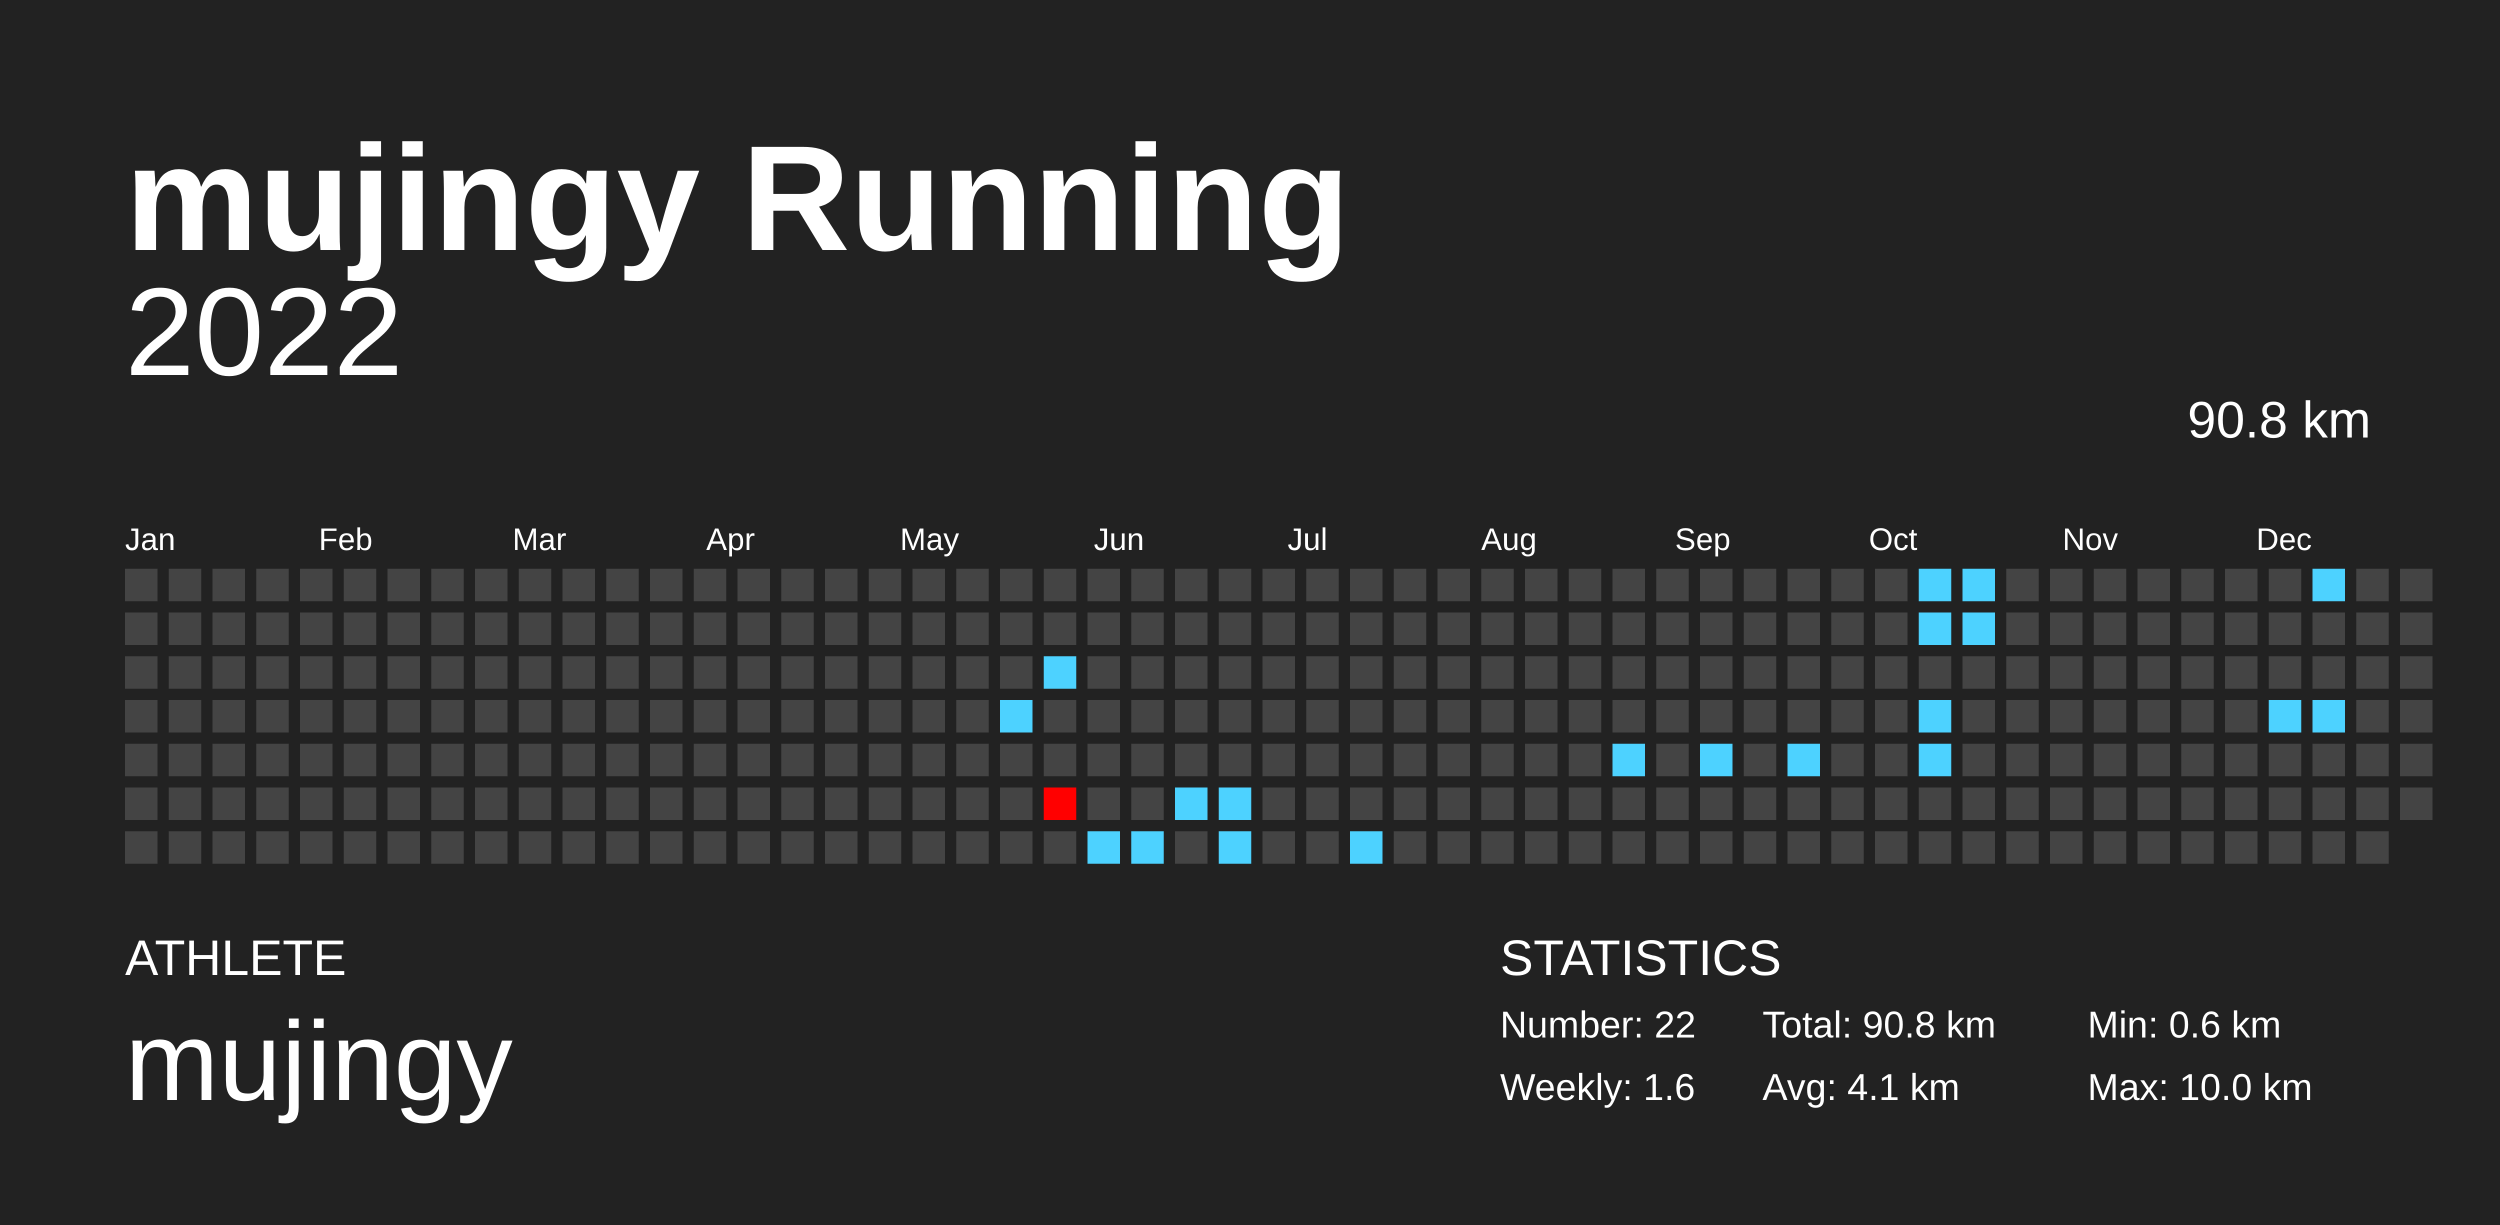
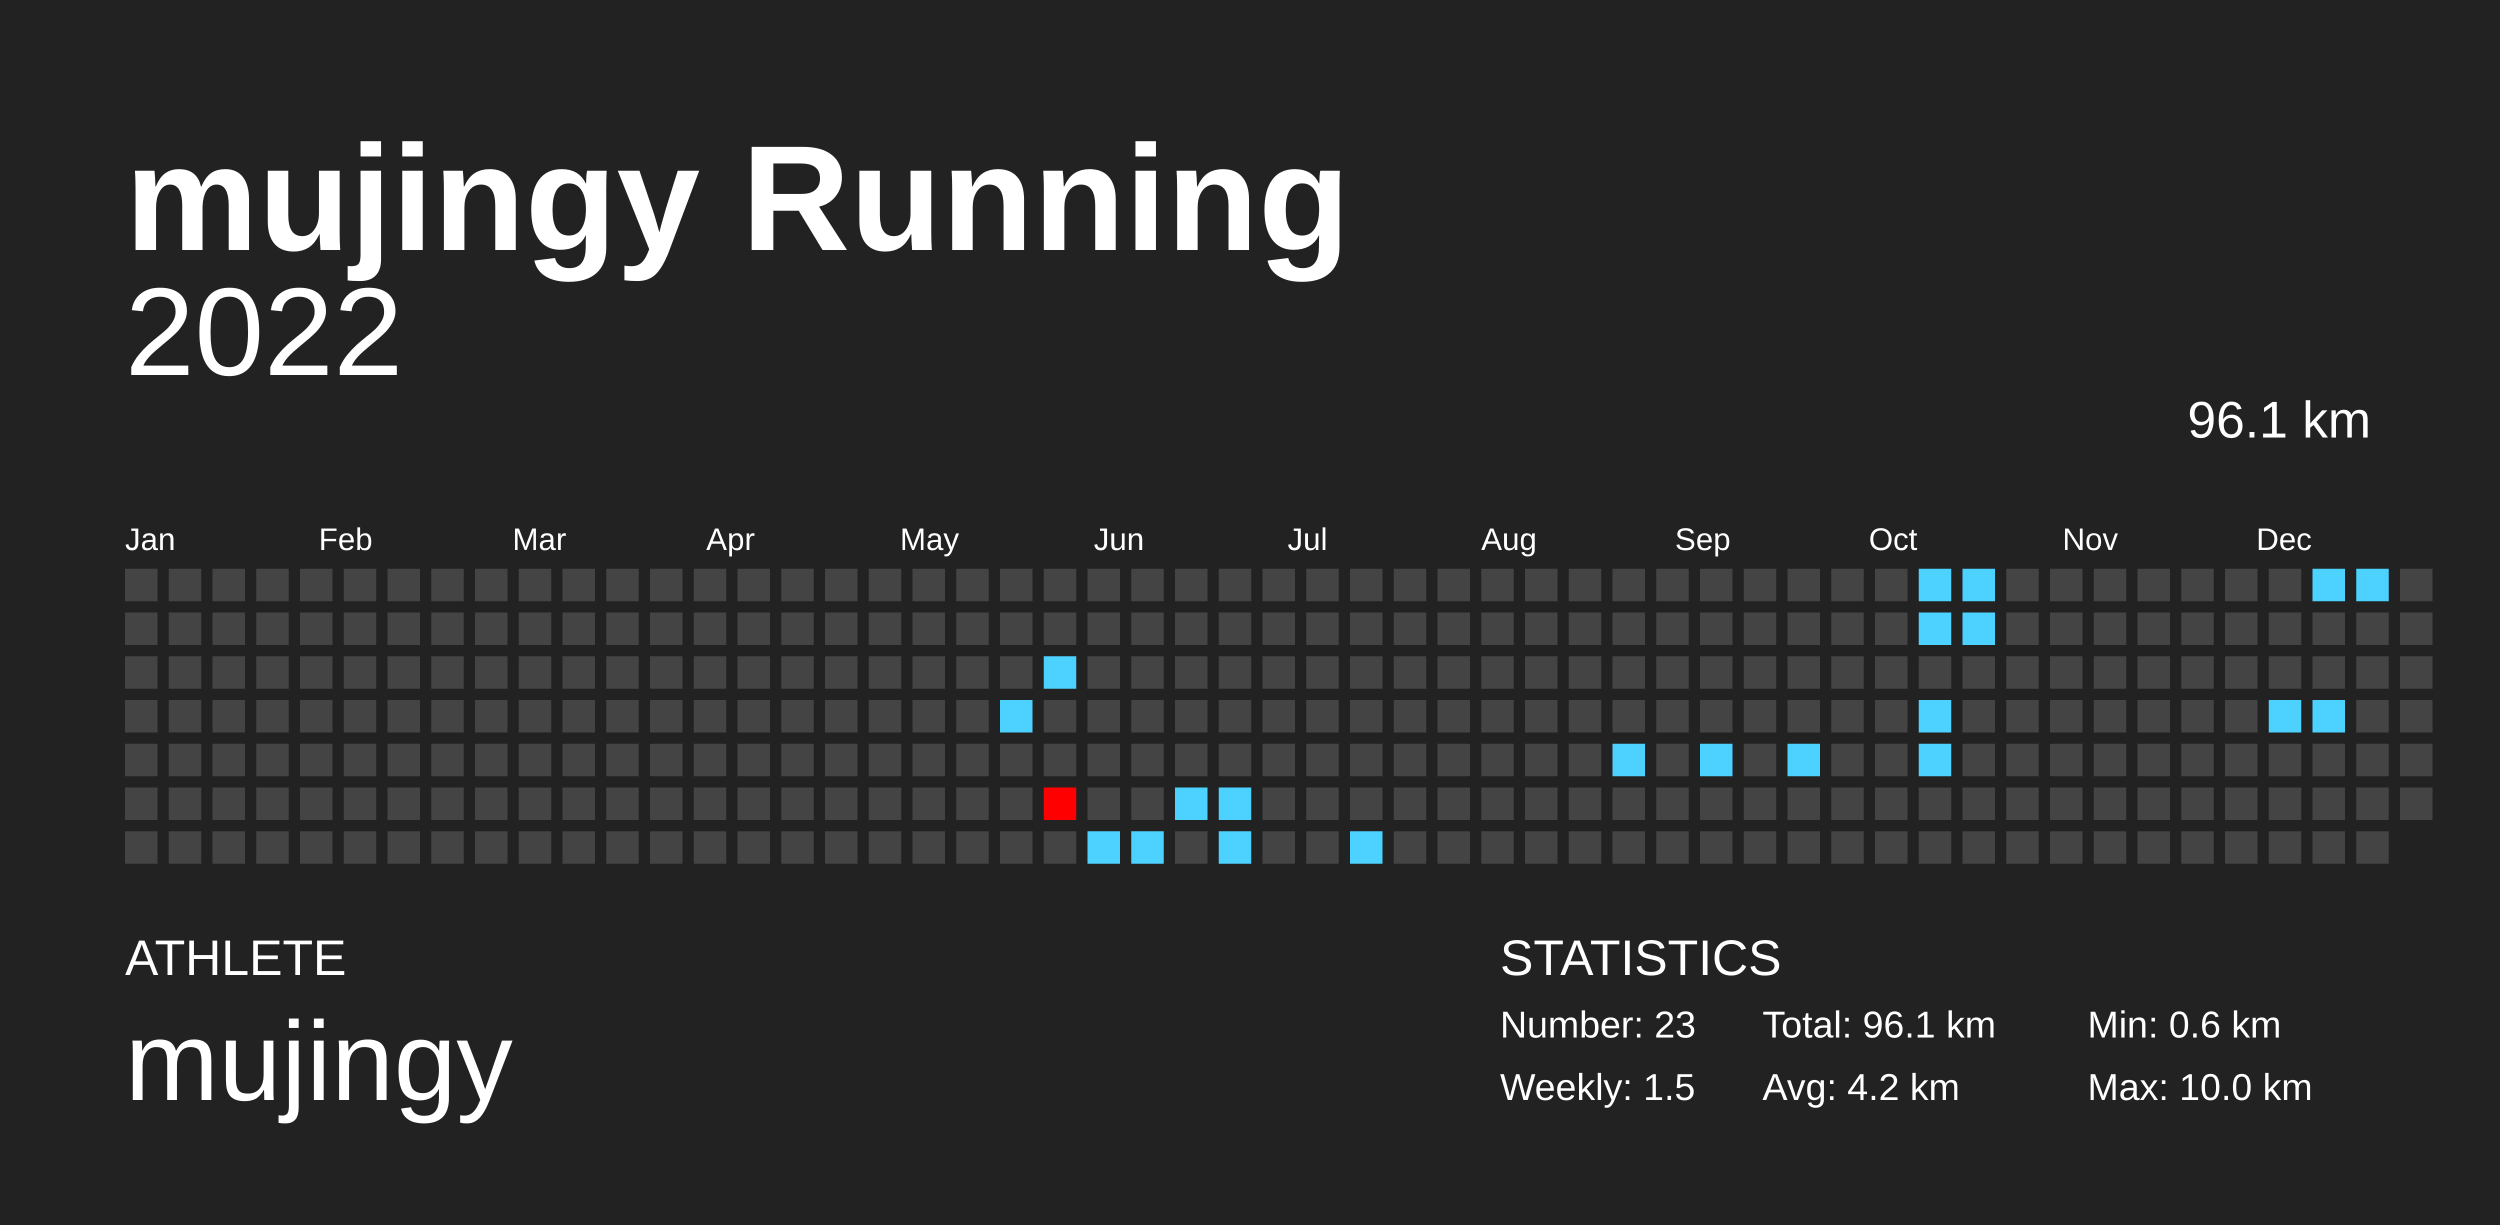
<svg xmlns="http://www.w3.org/2000/svg" baseProfile="full" height="98mm" version="1.1" viewBox="0,0,200,98" width="200mm">
  <defs />
  <rect fill="#222222" height="98" width="200" x="0" y="0" />
  <text fill="#FFFFFF" style="font-size:12px; font-family:Arial; font-weight:bold;" x="10" y="20">mujingy Running</text>
  <text fill="#FFFFFF" style="font-size:4px; font-family:Arial" x="10" y="78">ATHLETE</text>
  <text fill="#FFFFFF" style="font-size:9px; font-family:Arial" x="10" y="88">mujingy</text>
  <text fill="#FFFFFF" style="font-size:4px; font-family:Arial" x="120" y="78">STATISTICS</text>
-   <text fill="#FFFFFF" style="font-size:3px; font-family:Arial" x="120" y="83">Number: 22</text>
-   <text fill="#FFFFFF" style="font-size:3px; font-family:Arial" x="120" y="88">Weekly: 1.6</text>
-   <text fill="#FFFFFF" style="font-size:3px; font-family:Arial" x="141" y="83">Total: 90.8 km</text>
-   <text fill="#FFFFFF" style="font-size:3px; font-family:Arial" x="141" y="88">Avg: 4.1 km</text>
+   <text fill="#FFFFFF" style="font-size:3px; font-family:Arial" x="120" y="83">Number: 23</text>
+   <text fill="#FFFFFF" style="font-size:3px; font-family:Arial" x="120" y="88">Weekly: 1.5</text>
+   <text fill="#FFFFFF" style="font-size:3px; font-family:Arial" x="141" y="83">Total: 96.1 km</text>
+   <text fill="#FFFFFF" style="font-size:3px; font-family:Arial" x="141" y="88">Avg: 4.2 km</text>
  <text fill="#FFFFFF" style="font-size:3px; font-family:Arial" x="167" y="83">Min: 0.6 km</text>
  <text fill="#FFFFFF" style="font-size:3px; font-family:Arial" x="167" y="88">Max: 10.0 km</text>
  <text alignment-baseline="hanging" fill="#FFFFFF" style="font-size:10.0px; font-family:Arial;" x="10" y="30">2022</text>
-   <text alignment-baseline="hanging" fill="#FFFFFF" style="font-size:4.125px; font-family:Arial;" x="175" y="35">90.8 km</text>
+   <text alignment-baseline="hanging" fill="#FFFFFF" style="font-size:4.125px; font-family:Arial;" x="175" y="35">96.1 km</text>
  <text fill="#FFFFFF" style="font-size:2.5px; font-family:Arial" x="10.0" y="44">Jan</text>
  <text fill="#FFFFFF" style="font-size:2.5px; font-family:Arial" x="25.5" y="44">Feb</text>
  <text fill="#FFFFFF" style="font-size:2.5px; font-family:Arial" x="41.0" y="44">Mar</text>
  <text fill="#FFFFFF" style="font-size:2.5px; font-family:Arial" x="56.5" y="44">Apr</text>
  <text fill="#FFFFFF" style="font-size:2.5px; font-family:Arial" x="72.0" y="44">May</text>
  <text fill="#FFFFFF" style="font-size:2.5px; font-family:Arial" x="87.5" y="44">Jun</text>
  <text fill="#FFFFFF" style="font-size:2.5px; font-family:Arial" x="103.0" y="44">Jul</text>
  <text fill="#FFFFFF" style="font-size:2.5px; font-family:Arial" x="118.5" y="44">Aug</text>
  <text fill="#FFFFFF" style="font-size:2.5px; font-family:Arial" x="134.0" y="44">Sep</text>
  <text fill="#FFFFFF" style="font-size:2.5px; font-family:Arial" x="149.5" y="44">Oct</text>
  <text fill="#FFFFFF" style="font-size:2.5px; font-family:Arial" x="165.0" y="44">Nov</text>
  <text fill="#FFFFFF" style="font-size:2.5px; font-family:Arial" x="180.5" y="44">Dec</text>
  <rect fill="#444444" height="2.6" width="2.6" x="10.0" y="45.5" />
  <rect fill="#444444" height="2.6" width="2.6" x="10.0" y="49.0" />
  <rect fill="#444444" height="2.6" width="2.6" x="10.0" y="52.5" />
  <rect fill="#444444" height="2.6" width="2.6" x="10.0" y="56.0" />
  <rect fill="#444444" height="2.6" width="2.6" x="10.0" y="59.5" />
  <rect fill="#444444" height="2.6" width="2.6" x="10.0" y="63.0" />
  <rect fill="#444444" height="2.6" width="2.6" x="10.0" y="66.5" />
  <rect fill="#444444" height="2.6" width="2.6" x="13.5" y="45.5" />
  <rect fill="#444444" height="2.6" width="2.6" x="13.5" y="49.0" />
  <rect fill="#444444" height="2.6" width="2.6" x="13.5" y="52.5" />
  <rect fill="#444444" height="2.6" width="2.6" x="13.5" y="56.0" />
  <rect fill="#444444" height="2.6" width="2.6" x="13.5" y="59.5" />
  <rect fill="#444444" height="2.6" width="2.6" x="13.5" y="63.0" />
  <rect fill="#444444" height="2.6" width="2.6" x="13.5" y="66.5" />
  <rect fill="#444444" height="2.6" width="2.6" x="17.0" y="45.5" />
  <rect fill="#444444" height="2.6" width="2.6" x="17.0" y="49.0" />
  <rect fill="#444444" height="2.6" width="2.6" x="17.0" y="52.5" />
  <rect fill="#444444" height="2.6" width="2.6" x="17.0" y="56.0" />
  <rect fill="#444444" height="2.6" width="2.6" x="17.0" y="59.5" />
  <rect fill="#444444" height="2.6" width="2.6" x="17.0" y="63.0" />
  <rect fill="#444444" height="2.6" width="2.6" x="17.0" y="66.5" />
  <rect fill="#444444" height="2.6" width="2.6" x="20.5" y="45.5" />
  <rect fill="#444444" height="2.6" width="2.6" x="20.5" y="49.0" />
  <rect fill="#444444" height="2.6" width="2.6" x="20.5" y="52.5" />
  <rect fill="#444444" height="2.6" width="2.6" x="20.5" y="56.0" />
  <rect fill="#444444" height="2.6" width="2.6" x="20.5" y="59.5" />
  <rect fill="#444444" height="2.6" width="2.6" x="20.5" y="63.0" />
  <rect fill="#444444" height="2.6" width="2.6" x="20.5" y="66.5" />
  <rect fill="#444444" height="2.6" width="2.6" x="24.0" y="45.5" />
  <rect fill="#444444" height="2.6" width="2.6" x="24.0" y="49.0" />
  <rect fill="#444444" height="2.6" width="2.6" x="24.0" y="52.5" />
  <rect fill="#444444" height="2.6" width="2.6" x="24.0" y="56.0" />
  <rect fill="#444444" height="2.6" width="2.6" x="24.0" y="59.5" />
  <rect fill="#444444" height="2.6" width="2.6" x="24.0" y="63.0" />
  <rect fill="#444444" height="2.6" width="2.6" x="24.0" y="66.5" />
  <rect fill="#444444" height="2.6" width="2.6" x="27.5" y="45.5" />
  <rect fill="#444444" height="2.6" width="2.6" x="27.5" y="49.0" />
  <rect fill="#444444" height="2.6" width="2.6" x="27.5" y="52.5" />
  <rect fill="#444444" height="2.6" width="2.6" x="27.5" y="56.0" />
  <rect fill="#444444" height="2.6" width="2.6" x="27.5" y="59.5" />
  <rect fill="#444444" height="2.6" width="2.6" x="27.5" y="63.0" />
  <rect fill="#444444" height="2.6" width="2.6" x="27.5" y="66.5" />
  <rect fill="#444444" height="2.6" width="2.6" x="31.0" y="45.5" />
  <rect fill="#444444" height="2.6" width="2.6" x="31.0" y="49.0" />
  <rect fill="#444444" height="2.6" width="2.6" x="31.0" y="52.5" />
  <rect fill="#444444" height="2.6" width="2.6" x="31.0" y="56.0" />
  <rect fill="#444444" height="2.6" width="2.6" x="31.0" y="59.5" />
  <rect fill="#444444" height="2.6" width="2.6" x="31.0" y="63.0" />
  <rect fill="#444444" height="2.6" width="2.6" x="31.0" y="66.5" />
  <rect fill="#444444" height="2.6" width="2.6" x="34.5" y="45.5" />
  <rect fill="#444444" height="2.6" width="2.6" x="34.5" y="49.0" />
  <rect fill="#444444" height="2.6" width="2.6" x="34.5" y="52.5" />
  <rect fill="#444444" height="2.6" width="2.6" x="34.5" y="56.0" />
  <rect fill="#444444" height="2.6" width="2.6" x="34.5" y="59.5" />
  <rect fill="#444444" height="2.6" width="2.6" x="34.5" y="63.0" />
  <rect fill="#444444" height="2.6" width="2.6" x="34.5" y="66.5" />
  <rect fill="#444444" height="2.6" width="2.6" x="38.0" y="45.5" />
  <rect fill="#444444" height="2.6" width="2.6" x="38.0" y="49.0" />
  <rect fill="#444444" height="2.6" width="2.6" x="38.0" y="52.5" />
  <rect fill="#444444" height="2.6" width="2.6" x="38.0" y="56.0" />
  <rect fill="#444444" height="2.6" width="2.6" x="38.0" y="59.5" />
  <rect fill="#444444" height="2.6" width="2.6" x="38.0" y="63.0" />
  <rect fill="#444444" height="2.6" width="2.6" x="38.0" y="66.5" />
  <rect fill="#444444" height="2.6" width="2.6" x="41.5" y="45.5" />
  <rect fill="#444444" height="2.6" width="2.6" x="41.5" y="49.0" />
  <rect fill="#444444" height="2.6" width="2.6" x="41.5" y="52.5" />
  <rect fill="#444444" height="2.6" width="2.6" x="41.5" y="56.0" />
  <rect fill="#444444" height="2.6" width="2.6" x="41.5" y="59.5" />
  <rect fill="#444444" height="2.6" width="2.6" x="41.5" y="63.0" />
  <rect fill="#444444" height="2.6" width="2.6" x="41.5" y="66.5" />
  <rect fill="#444444" height="2.6" width="2.6" x="45.0" y="45.5" />
  <rect fill="#444444" height="2.6" width="2.6" x="45.0" y="49.0" />
  <rect fill="#444444" height="2.6" width="2.6" x="45.0" y="52.5" />
  <rect fill="#444444" height="2.6" width="2.6" x="45.0" y="56.0" />
  <rect fill="#444444" height="2.6" width="2.6" x="45.0" y="59.5" />
  <rect fill="#444444" height="2.6" width="2.6" x="45.0" y="63.0" />
  <rect fill="#444444" height="2.6" width="2.6" x="45.0" y="66.5" />
  <rect fill="#444444" height="2.6" width="2.6" x="48.5" y="45.5" />
  <rect fill="#444444" height="2.6" width="2.6" x="48.5" y="49.0" />
  <rect fill="#444444" height="2.6" width="2.6" x="48.5" y="52.5" />
  <rect fill="#444444" height="2.6" width="2.6" x="48.5" y="56.0" />
  <rect fill="#444444" height="2.6" width="2.6" x="48.5" y="59.5" />
  <rect fill="#444444" height="2.6" width="2.6" x="48.5" y="63.0" />
  <rect fill="#444444" height="2.6" width="2.6" x="48.5" y="66.5" />
  <rect fill="#444444" height="2.6" width="2.6" x="52.0" y="45.5" />
  <rect fill="#444444" height="2.6" width="2.6" x="52.0" y="49.0" />
  <rect fill="#444444" height="2.6" width="2.6" x="52.0" y="52.5" />
  <rect fill="#444444" height="2.6" width="2.6" x="52.0" y="56.0" />
  <rect fill="#444444" height="2.6" width="2.6" x="52.0" y="59.5" />
  <rect fill="#444444" height="2.6" width="2.6" x="52.0" y="63.0" />
  <rect fill="#444444" height="2.6" width="2.6" x="52.0" y="66.5" />
  <rect fill="#444444" height="2.6" width="2.6" x="55.5" y="45.5" />
  <rect fill="#444444" height="2.6" width="2.6" x="55.5" y="49.0" />
  <rect fill="#444444" height="2.6" width="2.6" x="55.5" y="52.5" />
  <rect fill="#444444" height="2.6" width="2.6" x="55.5" y="56.0" />
  <rect fill="#444444" height="2.6" width="2.6" x="55.5" y="59.5" />
  <rect fill="#444444" height="2.6" width="2.6" x="55.5" y="63.0" />
  <rect fill="#444444" height="2.6" width="2.6" x="55.5" y="66.5" />
  <rect fill="#444444" height="2.6" width="2.6" x="59.0" y="45.5" />
  <rect fill="#444444" height="2.6" width="2.6" x="59.0" y="49.0" />
  <rect fill="#444444" height="2.6" width="2.6" x="59.0" y="52.5" />
  <rect fill="#444444" height="2.6" width="2.6" x="59.0" y="56.0" />
  <rect fill="#444444" height="2.6" width="2.6" x="59.0" y="59.5" />
  <rect fill="#444444" height="2.6" width="2.6" x="59.0" y="63.0" />
  <rect fill="#444444" height="2.6" width="2.6" x="59.0" y="66.5" />
  <rect fill="#444444" height="2.6" width="2.6" x="62.5" y="45.5" />
  <rect fill="#444444" height="2.6" width="2.6" x="62.5" y="49.0" />
  <rect fill="#444444" height="2.6" width="2.6" x="62.5" y="52.5" />
  <rect fill="#444444" height="2.6" width="2.6" x="62.5" y="56.0" />
  <rect fill="#444444" height="2.6" width="2.6" x="62.5" y="59.5" />
  <rect fill="#444444" height="2.6" width="2.6" x="62.5" y="63.0" />
  <rect fill="#444444" height="2.6" width="2.6" x="62.5" y="66.5" />
  <rect fill="#444444" height="2.6" width="2.6" x="66.0" y="45.5" />
  <rect fill="#444444" height="2.6" width="2.6" x="66.0" y="49.0" />
  <rect fill="#444444" height="2.6" width="2.6" x="66.0" y="52.5" />
  <rect fill="#444444" height="2.6" width="2.6" x="66.0" y="56.0" />
  <rect fill="#444444" height="2.6" width="2.6" x="66.0" y="59.5" />
  <rect fill="#444444" height="2.6" width="2.6" x="66.0" y="63.0" />
  <rect fill="#444444" height="2.6" width="2.6" x="66.0" y="66.5" />
  <rect fill="#444444" height="2.6" width="2.6" x="69.5" y="45.5" />
  <rect fill="#444444" height="2.6" width="2.6" x="69.5" y="49.0" />
  <rect fill="#444444" height="2.6" width="2.6" x="69.5" y="52.5" />
  <rect fill="#444444" height="2.6" width="2.6" x="69.5" y="56.0" />
  <rect fill="#444444" height="2.6" width="2.6" x="69.5" y="59.5" />
  <rect fill="#444444" height="2.6" width="2.6" x="69.5" y="63.0" />
  <rect fill="#444444" height="2.6" width="2.6" x="69.5" y="66.5" />
  <rect fill="#444444" height="2.6" width="2.6" x="73.0" y="45.5" />
  <rect fill="#444444" height="2.6" width="2.6" x="73.0" y="49.0" />
  <rect fill="#444444" height="2.6" width="2.6" x="73.0" y="52.5" />
  <rect fill="#444444" height="2.6" width="2.6" x="73.0" y="56.0" />
  <rect fill="#444444" height="2.6" width="2.6" x="73.0" y="59.5" />
  <rect fill="#444444" height="2.6" width="2.6" x="73.0" y="63.0" />
  <rect fill="#444444" height="2.6" width="2.6" x="73.0" y="66.5" />
  <rect fill="#444444" height="2.6" width="2.6" x="76.5" y="45.5" />
  <rect fill="#444444" height="2.6" width="2.6" x="76.5" y="49.0" />
  <rect fill="#444444" height="2.6" width="2.6" x="76.5" y="52.5" />
  <rect fill="#444444" height="2.6" width="2.6" x="76.5" y="56.0" />
  <rect fill="#444444" height="2.6" width="2.6" x="76.5" y="59.5" />
  <rect fill="#444444" height="2.6" width="2.6" x="76.5" y="63.0" />
  <rect fill="#444444" height="2.6" width="2.6" x="76.5" y="66.5" />
  <rect fill="#444444" height="2.6" width="2.6" x="80.0" y="45.5" />
  <rect fill="#444444" height="2.6" width="2.6" x="80.0" y="49.0" />
  <rect fill="#444444" height="2.6" width="2.6" x="80.0" y="52.5" />
  <rect fill="#4dd2ff" height="2.6" width="2.6" x="80.0" y="56.0" />
  <rect fill="#444444" height="2.6" width="2.6" x="80.0" y="59.5" />
  <rect fill="#444444" height="2.6" width="2.6" x="80.0" y="63.0" />
  <rect fill="#444444" height="2.6" width="2.6" x="80.0" y="66.5" />
  <rect fill="#444444" height="2.6" width="2.6" x="83.5" y="45.5" />
  <rect fill="#444444" height="2.6" width="2.6" x="83.5" y="49.0" />
  <rect fill="#4dd2ff" height="2.6" width="2.6" x="83.5" y="52.5" />
  <rect fill="#444444" height="2.6" width="2.6" x="83.5" y="56.0" />
  <rect fill="#444444" height="2.6" width="2.6" x="83.5" y="59.5" />
  <rect fill="#ff0000" height="2.6" width="2.6" x="83.5" y="63.0" />
  <rect fill="#444444" height="2.6" width="2.6" x="83.5" y="66.5" />
  <rect fill="#444444" height="2.6" width="2.6" x="87.0" y="45.5" />
  <rect fill="#444444" height="2.6" width="2.6" x="87.0" y="49.0" />
  <rect fill="#444444" height="2.6" width="2.6" x="87.0" y="52.5" />
  <rect fill="#444444" height="2.6" width="2.6" x="87.0" y="56.0" />
  <rect fill="#444444" height="2.6" width="2.6" x="87.0" y="59.5" />
  <rect fill="#444444" height="2.6" width="2.6" x="87.0" y="63.0" />
  <rect fill="#4dd2ff" height="2.6" width="2.6" x="87.0" y="66.5" />
  <rect fill="#444444" height="2.6" width="2.6" x="90.5" y="45.5" />
  <rect fill="#444444" height="2.6" width="2.6" x="90.5" y="49.0" />
  <rect fill="#444444" height="2.6" width="2.6" x="90.5" y="52.5" />
  <rect fill="#444444" height="2.6" width="2.6" x="90.5" y="56.0" />
  <rect fill="#444444" height="2.6" width="2.6" x="90.5" y="59.5" />
  <rect fill="#444444" height="2.6" width="2.6" x="90.5" y="63.0" />
  <rect fill="#4dd2ff" height="2.6" width="2.6" x="90.5" y="66.5" />
  <rect fill="#444444" height="2.6" width="2.6" x="94.0" y="45.5" />
  <rect fill="#444444" height="2.6" width="2.6" x="94.0" y="49.0" />
  <rect fill="#444444" height="2.6" width="2.6" x="94.0" y="52.5" />
  <rect fill="#444444" height="2.6" width="2.6" x="94.0" y="56.0" />
  <rect fill="#444444" height="2.6" width="2.6" x="94.0" y="59.5" />
  <rect fill="#4dd2ff" height="2.6" width="2.6" x="94.0" y="63.0" />
  <rect fill="#444444" height="2.6" width="2.6" x="94.0" y="66.5" />
  <rect fill="#444444" height="2.6" width="2.6" x="97.5" y="45.5" />
  <rect fill="#444444" height="2.6" width="2.6" x="97.5" y="49.0" />
  <rect fill="#444444" height="2.6" width="2.6" x="97.5" y="52.5" />
  <rect fill="#444444" height="2.6" width="2.6" x="97.5" y="56.0" />
  <rect fill="#444444" height="2.6" width="2.6" x="97.5" y="59.5" />
  <rect fill="#4dd2ff" height="2.6" width="2.6" x="97.5" y="63.0" />
  <rect fill="#4dd2ff" height="2.6" width="2.6" x="97.5" y="66.5" />
  <rect fill="#444444" height="2.6" width="2.6" x="101.0" y="45.5" />
  <rect fill="#444444" height="2.6" width="2.6" x="101.0" y="49.0" />
  <rect fill="#444444" height="2.6" width="2.6" x="101.0" y="52.5" />
  <rect fill="#444444" height="2.6" width="2.6" x="101.0" y="56.0" />
  <rect fill="#444444" height="2.6" width="2.6" x="101.0" y="59.5" />
  <rect fill="#444444" height="2.6" width="2.6" x="101.0" y="63.0" />
  <rect fill="#444444" height="2.6" width="2.6" x="101.0" y="66.5" />
  <rect fill="#444444" height="2.6" width="2.6" x="104.5" y="45.5" />
  <rect fill="#444444" height="2.6" width="2.6" x="104.5" y="49.0" />
  <rect fill="#444444" height="2.6" width="2.6" x="104.5" y="52.5" />
  <rect fill="#444444" height="2.6" width="2.6" x="104.5" y="56.0" />
  <rect fill="#444444" height="2.6" width="2.6" x="104.5" y="59.5" />
  <rect fill="#444444" height="2.6" width="2.6" x="104.5" y="63.0" />
  <rect fill="#444444" height="2.6" width="2.6" x="104.5" y="66.5" />
  <rect fill="#444444" height="2.6" width="2.6" x="108.0" y="45.5" />
  <rect fill="#444444" height="2.6" width="2.6" x="108.0" y="49.0" />
  <rect fill="#444444" height="2.6" width="2.6" x="108.0" y="52.5" />
  <rect fill="#444444" height="2.6" width="2.6" x="108.0" y="56.0" />
  <rect fill="#444444" height="2.6" width="2.6" x="108.0" y="59.5" />
  <rect fill="#444444" height="2.6" width="2.6" x="108.0" y="63.0" />
  <rect fill="#4dd2ff" height="2.6" width="2.6" x="108.0" y="66.5" />
  <rect fill="#444444" height="2.6" width="2.6" x="111.5" y="45.5" />
  <rect fill="#444444" height="2.6" width="2.6" x="111.5" y="49.0" />
  <rect fill="#444444" height="2.6" width="2.6" x="111.5" y="52.5" />
  <rect fill="#444444" height="2.6" width="2.6" x="111.5" y="56.0" />
  <rect fill="#444444" height="2.6" width="2.6" x="111.5" y="59.5" />
  <rect fill="#444444" height="2.6" width="2.6" x="111.5" y="63.0" />
  <rect fill="#444444" height="2.6" width="2.6" x="111.5" y="66.5" />
  <rect fill="#444444" height="2.6" width="2.6" x="115.0" y="45.5" />
  <rect fill="#444444" height="2.6" width="2.6" x="115.0" y="49.0" />
  <rect fill="#444444" height="2.6" width="2.6" x="115.0" y="52.5" />
  <rect fill="#444444" height="2.6" width="2.6" x="115.0" y="56.0" />
  <rect fill="#444444" height="2.6" width="2.6" x="115.0" y="59.5" />
  <rect fill="#444444" height="2.6" width="2.6" x="115.0" y="63.0" />
  <rect fill="#444444" height="2.6" width="2.6" x="115.0" y="66.5" />
  <rect fill="#444444" height="2.6" width="2.6" x="118.5" y="45.5" />
  <rect fill="#444444" height="2.6" width="2.6" x="118.5" y="49.0" />
  <rect fill="#444444" height="2.6" width="2.6" x="118.5" y="52.5" />
  <rect fill="#444444" height="2.6" width="2.6" x="118.5" y="56.0" />
  <rect fill="#444444" height="2.6" width="2.6" x="118.5" y="59.5" />
  <rect fill="#444444" height="2.6" width="2.6" x="118.5" y="63.0" />
  <rect fill="#444444" height="2.6" width="2.6" x="118.5" y="66.5" />
  <rect fill="#444444" height="2.6" width="2.6" x="122.0" y="45.5" />
  <rect fill="#444444" height="2.6" width="2.6" x="122.0" y="49.0" />
  <rect fill="#444444" height="2.6" width="2.6" x="122.0" y="52.5" />
  <rect fill="#444444" height="2.6" width="2.6" x="122.0" y="56.0" />
  <rect fill="#444444" height="2.6" width="2.6" x="122.0" y="59.5" />
  <rect fill="#444444" height="2.6" width="2.6" x="122.0" y="63.0" />
  <rect fill="#444444" height="2.6" width="2.6" x="122.0" y="66.5" />
  <rect fill="#444444" height="2.6" width="2.6" x="125.5" y="45.5" />
  <rect fill="#444444" height="2.6" width="2.6" x="125.5" y="49.0" />
  <rect fill="#444444" height="2.6" width="2.6" x="125.5" y="52.5" />
  <rect fill="#444444" height="2.6" width="2.6" x="125.5" y="56.0" />
  <rect fill="#444444" height="2.6" width="2.6" x="125.5" y="59.5" />
  <rect fill="#444444" height="2.6" width="2.6" x="125.5" y="63.0" />
  <rect fill="#444444" height="2.6" width="2.6" x="125.5" y="66.5" />
  <rect fill="#444444" height="2.6" width="2.6" x="129.0" y="45.5" />
  <rect fill="#444444" height="2.6" width="2.6" x="129.0" y="49.0" />
  <rect fill="#444444" height="2.6" width="2.6" x="129.0" y="52.5" />
  <rect fill="#444444" height="2.6" width="2.6" x="129.0" y="56.0" />
  <rect fill="#4dd2ff" height="2.6" width="2.6" x="129.0" y="59.5" />
  <rect fill="#444444" height="2.6" width="2.6" x="129.0" y="63.0" />
  <rect fill="#444444" height="2.6" width="2.6" x="129.0" y="66.5" />
  <rect fill="#444444" height="2.6" width="2.6" x="132.5" y="45.5" />
  <rect fill="#444444" height="2.6" width="2.6" x="132.5" y="49.0" />
  <rect fill="#444444" height="2.6" width="2.6" x="132.5" y="52.5" />
  <rect fill="#444444" height="2.6" width="2.6" x="132.5" y="56.0" />
  <rect fill="#444444" height="2.6" width="2.6" x="132.5" y="59.5" />
  <rect fill="#444444" height="2.6" width="2.6" x="132.5" y="63.0" />
  <rect fill="#444444" height="2.6" width="2.6" x="132.5" y="66.5" />
  <rect fill="#444444" height="2.6" width="2.6" x="136.0" y="45.5" />
  <rect fill="#444444" height="2.6" width="2.6" x="136.0" y="49.0" />
  <rect fill="#444444" height="2.6" width="2.6" x="136.0" y="52.5" />
  <rect fill="#444444" height="2.6" width="2.6" x="136.0" y="56.0" />
  <rect fill="#4dd2ff" height="2.6" width="2.6" x="136.0" y="59.5" />
  <rect fill="#444444" height="2.6" width="2.6" x="136.0" y="63.0" />
  <rect fill="#444444" height="2.6" width="2.6" x="136.0" y="66.5" />
  <rect fill="#444444" height="2.6" width="2.6" x="139.5" y="45.5" />
  <rect fill="#444444" height="2.6" width="2.6" x="139.5" y="49.0" />
  <rect fill="#444444" height="2.6" width="2.6" x="139.5" y="52.5" />
  <rect fill="#444444" height="2.6" width="2.6" x="139.5" y="56.0" />
  <rect fill="#444444" height="2.6" width="2.6" x="139.5" y="59.5" />
  <rect fill="#444444" height="2.6" width="2.6" x="139.5" y="63.0" />
  <rect fill="#444444" height="2.6" width="2.6" x="139.5" y="66.5" />
  <rect fill="#444444" height="2.6" width="2.6" x="143.0" y="45.5" />
  <rect fill="#444444" height="2.6" width="2.6" x="143.0" y="49.0" />
  <rect fill="#444444" height="2.6" width="2.6" x="143.0" y="52.5" />
  <rect fill="#444444" height="2.6" width="2.6" x="143.0" y="56.0" />
  <rect fill="#4dd2ff" height="2.6" width="2.6" x="143.0" y="59.5" />
  <rect fill="#444444" height="2.6" width="2.6" x="143.0" y="63.0" />
  <rect fill="#444444" height="2.6" width="2.6" x="143.0" y="66.5" />
  <rect fill="#444444" height="2.6" width="2.6" x="146.5" y="45.5" />
  <rect fill="#444444" height="2.6" width="2.6" x="146.5" y="49.0" />
  <rect fill="#444444" height="2.6" width="2.6" x="146.5" y="52.5" />
  <rect fill="#444444" height="2.6" width="2.6" x="146.5" y="56.0" />
  <rect fill="#444444" height="2.6" width="2.6" x="146.5" y="59.5" />
  <rect fill="#444444" height="2.6" width="2.6" x="146.5" y="63.0" />
  <rect fill="#444444" height="2.6" width="2.6" x="146.5" y="66.5" />
  <rect fill="#444444" height="2.6" width="2.6" x="150.0" y="45.5" />
  <rect fill="#444444" height="2.6" width="2.6" x="150.0" y="49.0" />
  <rect fill="#444444" height="2.6" width="2.6" x="150.0" y="52.5" />
  <rect fill="#444444" height="2.6" width="2.6" x="150.0" y="56.0" />
  <rect fill="#444444" height="2.6" width="2.6" x="150.0" y="59.5" />
  <rect fill="#444444" height="2.6" width="2.6" x="150.0" y="63.0" />
  <rect fill="#444444" height="2.6" width="2.6" x="150.0" y="66.5" />
  <rect fill="#4dd2ff" height="2.6" width="2.6" x="153.5" y="45.5" />
  <rect fill="#4dd2ff" height="2.6" width="2.6" x="153.5" y="49.0" />
  <rect fill="#444444" height="2.6" width="2.6" x="153.5" y="52.5" />
  <rect fill="#4dd2ff" height="2.6" width="2.6" x="153.5" y="56.0" />
  <rect fill="#4dd2ff" height="2.6" width="2.6" x="153.5" y="59.5" />
  <rect fill="#444444" height="2.6" width="2.6" x="153.5" y="63.0" />
  <rect fill="#444444" height="2.6" width="2.6" x="153.5" y="66.5" />
  <rect fill="#4dd2ff" height="2.6" width="2.6" x="157.0" y="45.5" />
  <rect fill="#4dd2ff" height="2.6" width="2.6" x="157.0" y="49.0" />
  <rect fill="#444444" height="2.6" width="2.6" x="157.0" y="52.5" />
  <rect fill="#444444" height="2.6" width="2.6" x="157.0" y="56.0" />
  <rect fill="#444444" height="2.6" width="2.6" x="157.0" y="59.5" />
  <rect fill="#444444" height="2.6" width="2.6" x="157.0" y="63.0" />
  <rect fill="#444444" height="2.6" width="2.6" x="157.0" y="66.5" />
  <rect fill="#444444" height="2.6" width="2.6" x="160.5" y="45.5" />
  <rect fill="#444444" height="2.6" width="2.6" x="160.5" y="49.0" />
  <rect fill="#444444" height="2.6" width="2.6" x="160.5" y="52.5" />
  <rect fill="#444444" height="2.6" width="2.6" x="160.5" y="56.0" />
  <rect fill="#444444" height="2.6" width="2.6" x="160.5" y="59.5" />
  <rect fill="#444444" height="2.6" width="2.6" x="160.5" y="63.0" />
  <rect fill="#444444" height="2.6" width="2.6" x="160.5" y="66.5" />
  <rect fill="#444444" height="2.6" width="2.6" x="164.0" y="45.5" />
  <rect fill="#444444" height="2.6" width="2.6" x="164.0" y="49.0" />
  <rect fill="#444444" height="2.6" width="2.6" x="164.0" y="52.5" />
  <rect fill="#444444" height="2.6" width="2.6" x="164.0" y="56.0" />
  <rect fill="#444444" height="2.6" width="2.6" x="164.0" y="59.5" />
  <rect fill="#444444" height="2.6" width="2.6" x="164.0" y="63.0" />
  <rect fill="#444444" height="2.6" width="2.6" x="164.0" y="66.5" />
  <rect fill="#444444" height="2.6" width="2.6" x="167.5" y="45.5" />
  <rect fill="#444444" height="2.6" width="2.6" x="167.5" y="49.0" />
  <rect fill="#444444" height="2.6" width="2.6" x="167.5" y="52.5" />
  <rect fill="#444444" height="2.6" width="2.6" x="167.5" y="56.0" />
  <rect fill="#444444" height="2.6" width="2.6" x="167.5" y="59.5" />
  <rect fill="#444444" height="2.6" width="2.6" x="167.5" y="63.0" />
  <rect fill="#444444" height="2.6" width="2.6" x="167.5" y="66.5" />
  <rect fill="#444444" height="2.6" width="2.6" x="171.0" y="45.5" />
  <rect fill="#444444" height="2.6" width="2.6" x="171.0" y="49.0" />
  <rect fill="#444444" height="2.6" width="2.6" x="171.0" y="52.5" />
  <rect fill="#444444" height="2.6" width="2.6" x="171.0" y="56.0" />
  <rect fill="#444444" height="2.6" width="2.6" x="171.0" y="59.5" />
  <rect fill="#444444" height="2.6" width="2.6" x="171.0" y="63.0" />
  <rect fill="#444444" height="2.6" width="2.6" x="171.0" y="66.5" />
  <rect fill="#444444" height="2.6" width="2.6" x="174.5" y="45.5" />
  <rect fill="#444444" height="2.6" width="2.6" x="174.5" y="49.0" />
  <rect fill="#444444" height="2.6" width="2.6" x="174.5" y="52.5" />
  <rect fill="#444444" height="2.6" width="2.6" x="174.5" y="56.0" />
  <rect fill="#444444" height="2.6" width="2.6" x="174.5" y="59.5" />
  <rect fill="#444444" height="2.6" width="2.6" x="174.5" y="63.0" />
  <rect fill="#444444" height="2.6" width="2.6" x="174.5" y="66.5" />
  <rect fill="#444444" height="2.6" width="2.6" x="178.0" y="45.5" />
  <rect fill="#444444" height="2.6" width="2.6" x="178.0" y="49.0" />
  <rect fill="#444444" height="2.6" width="2.6" x="178.0" y="52.5" />
  <rect fill="#444444" height="2.6" width="2.6" x="178.0" y="56.0" />
  <rect fill="#444444" height="2.6" width="2.6" x="178.0" y="59.5" />
  <rect fill="#444444" height="2.6" width="2.6" x="178.0" y="63.0" />
  <rect fill="#444444" height="2.6" width="2.6" x="178.0" y="66.5" />
  <rect fill="#444444" height="2.6" width="2.6" x="181.5" y="45.5" />
  <rect fill="#444444" height="2.6" width="2.6" x="181.5" y="49.0" />
  <rect fill="#444444" height="2.6" width="2.6" x="181.5" y="52.5" />
  <rect fill="#4dd2ff" height="2.6" width="2.6" x="181.5" y="56.0" />
  <rect fill="#444444" height="2.6" width="2.6" x="181.5" y="59.5" />
  <rect fill="#444444" height="2.6" width="2.6" x="181.5" y="63.0" />
  <rect fill="#444444" height="2.6" width="2.6" x="181.5" y="66.5" />
  <rect fill="#4dd2ff" height="2.6" width="2.6" x="185.0" y="45.5" />
  <rect fill="#444444" height="2.6" width="2.6" x="185.0" y="49.0" />
  <rect fill="#444444" height="2.6" width="2.6" x="185.0" y="52.5" />
  <rect fill="#4dd2ff" height="2.6" width="2.6" x="185.0" y="56.0" />
  <rect fill="#444444" height="2.6" width="2.6" x="185.0" y="59.5" />
  <rect fill="#444444" height="2.6" width="2.6" x="185.0" y="63.0" />
  <rect fill="#444444" height="2.6" width="2.6" x="185.0" y="66.5" />
-   <rect fill="#444444" height="2.6" width="2.6" x="188.5" y="45.5" />
+   <rect fill="#4dd2ff" height="2.6" width="2.6" x="188.5" y="45.5" />
  <rect fill="#444444" height="2.6" width="2.6" x="188.5" y="49.0" />
  <rect fill="#444444" height="2.6" width="2.6" x="188.5" y="52.5" />
  <rect fill="#444444" height="2.6" width="2.6" x="188.5" y="56.0" />
  <rect fill="#444444" height="2.6" width="2.6" x="188.5" y="59.5" />
  <rect fill="#444444" height="2.6" width="2.6" x="188.5" y="63.0" />
  <rect fill="#444444" height="2.6" width="2.6" x="188.5" y="66.5" />
  <rect fill="#444444" height="2.6" width="2.6" x="192.0" y="45.5" />
  <rect fill="#444444" height="2.6" width="2.6" x="192.0" y="49.0" />
  <rect fill="#444444" height="2.6" width="2.6" x="192.0" y="52.5" />
  <rect fill="#444444" height="2.6" width="2.6" x="192.0" y="56.0" />
  <rect fill="#444444" height="2.6" width="2.6" x="192.0" y="59.5" />
  <rect fill="#444444" height="2.6" width="2.6" x="192.0" y="63.0" />
</svg>
